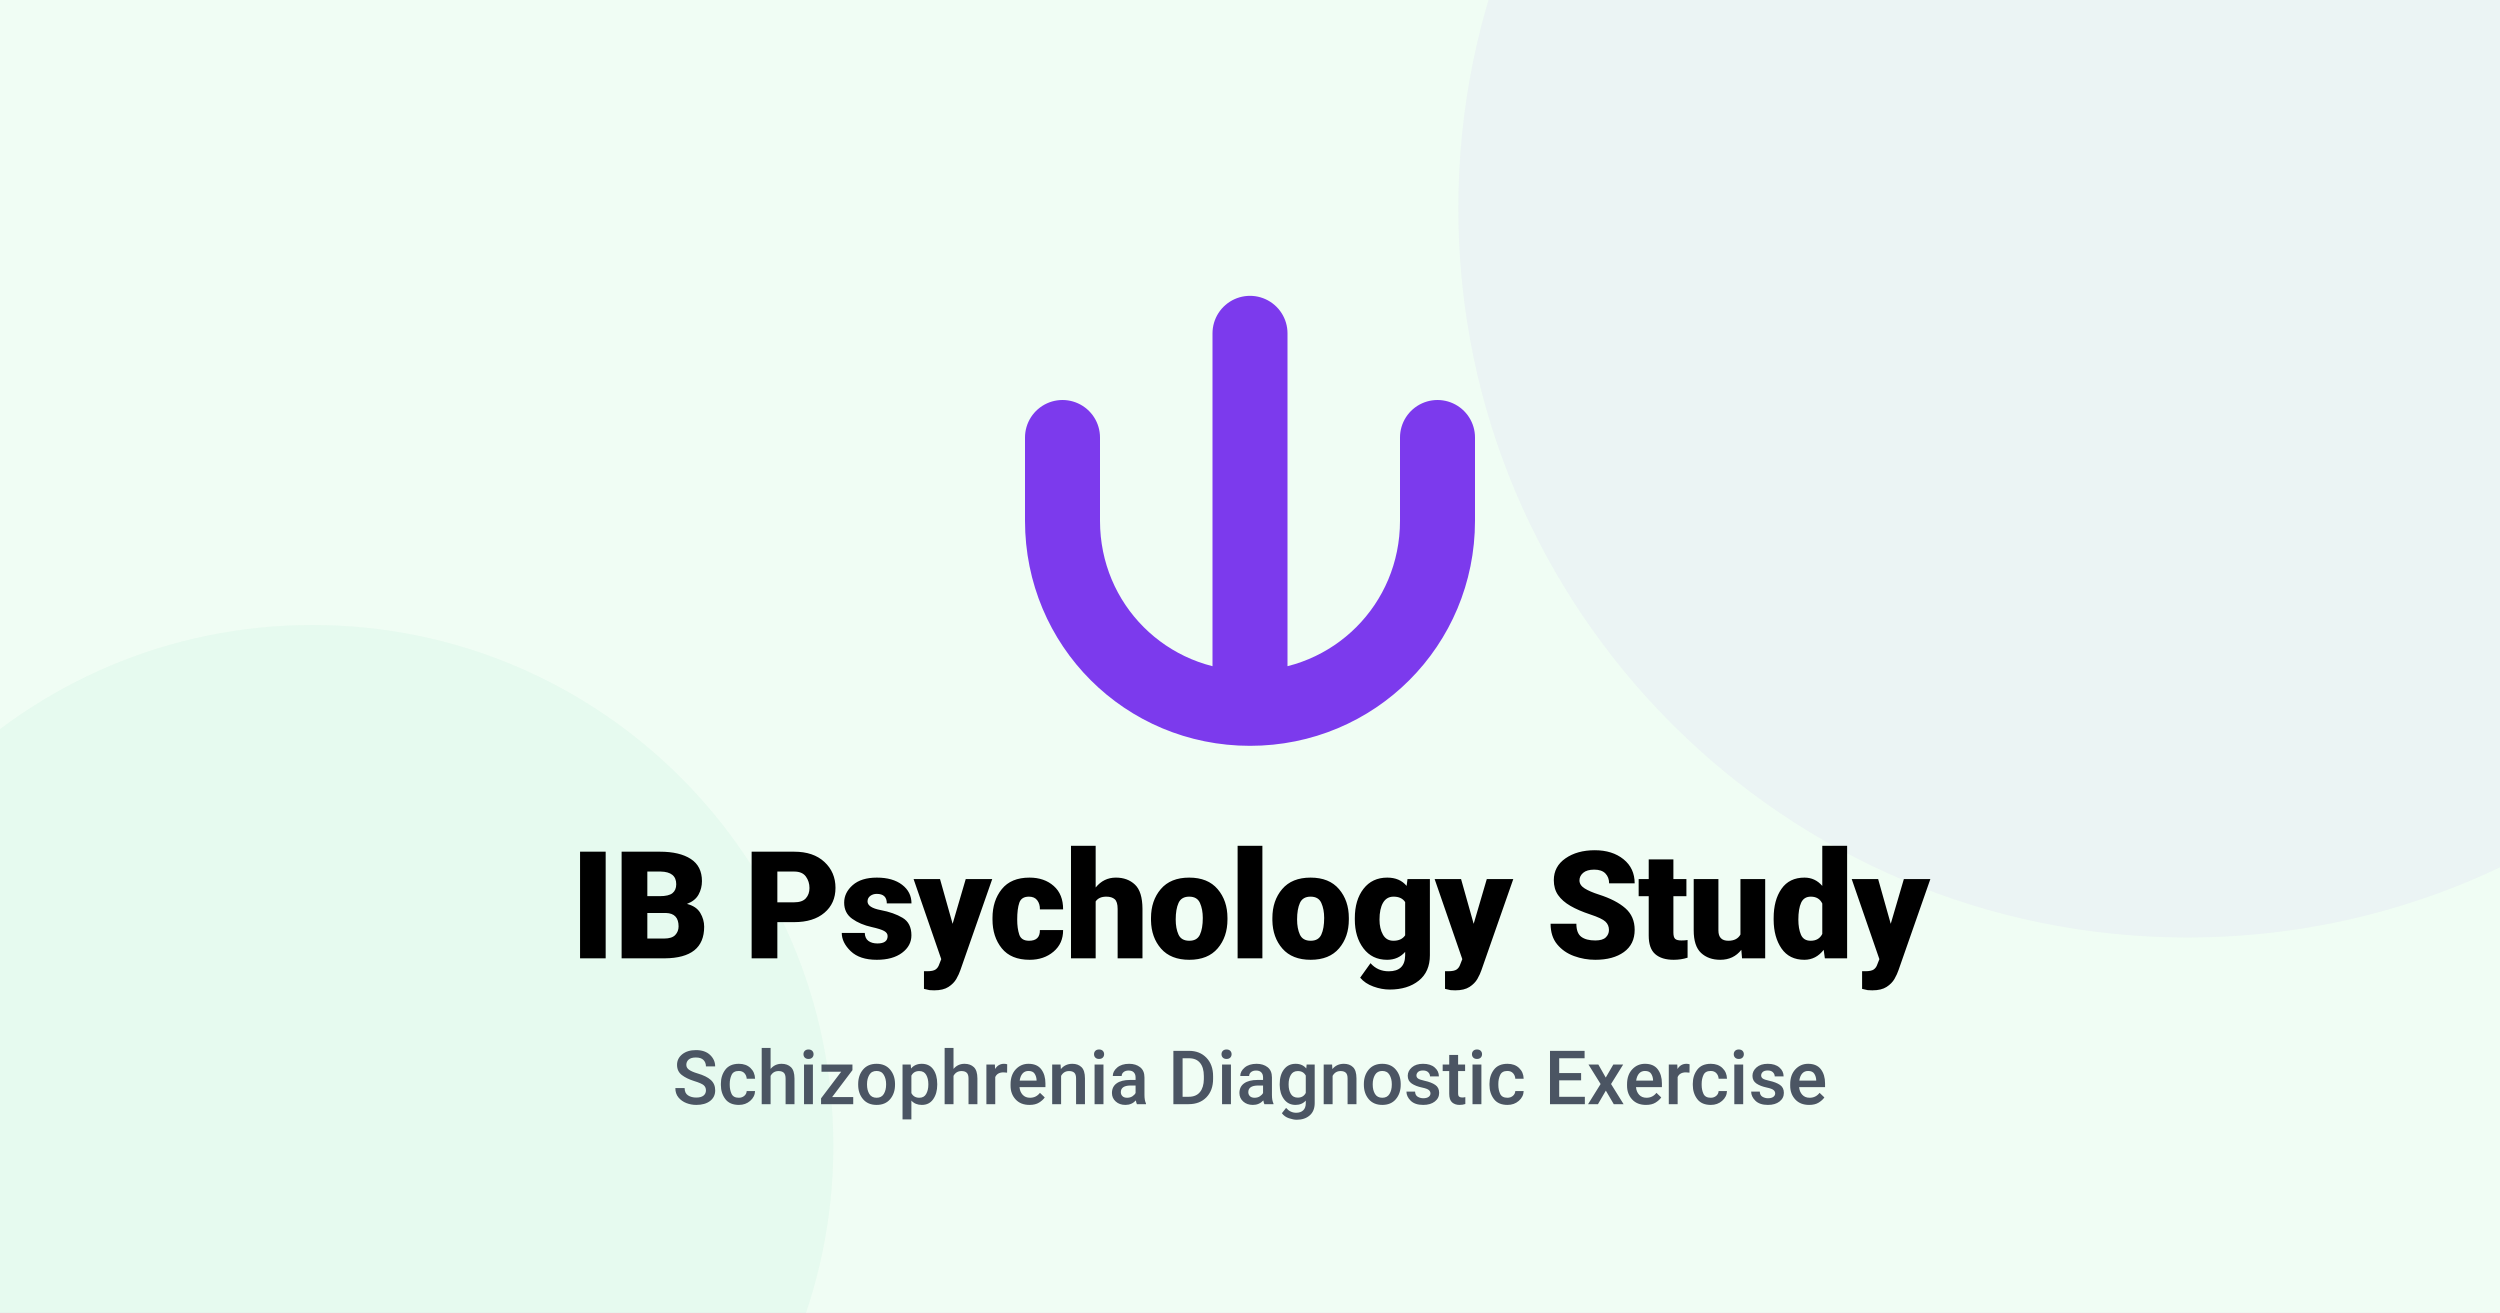
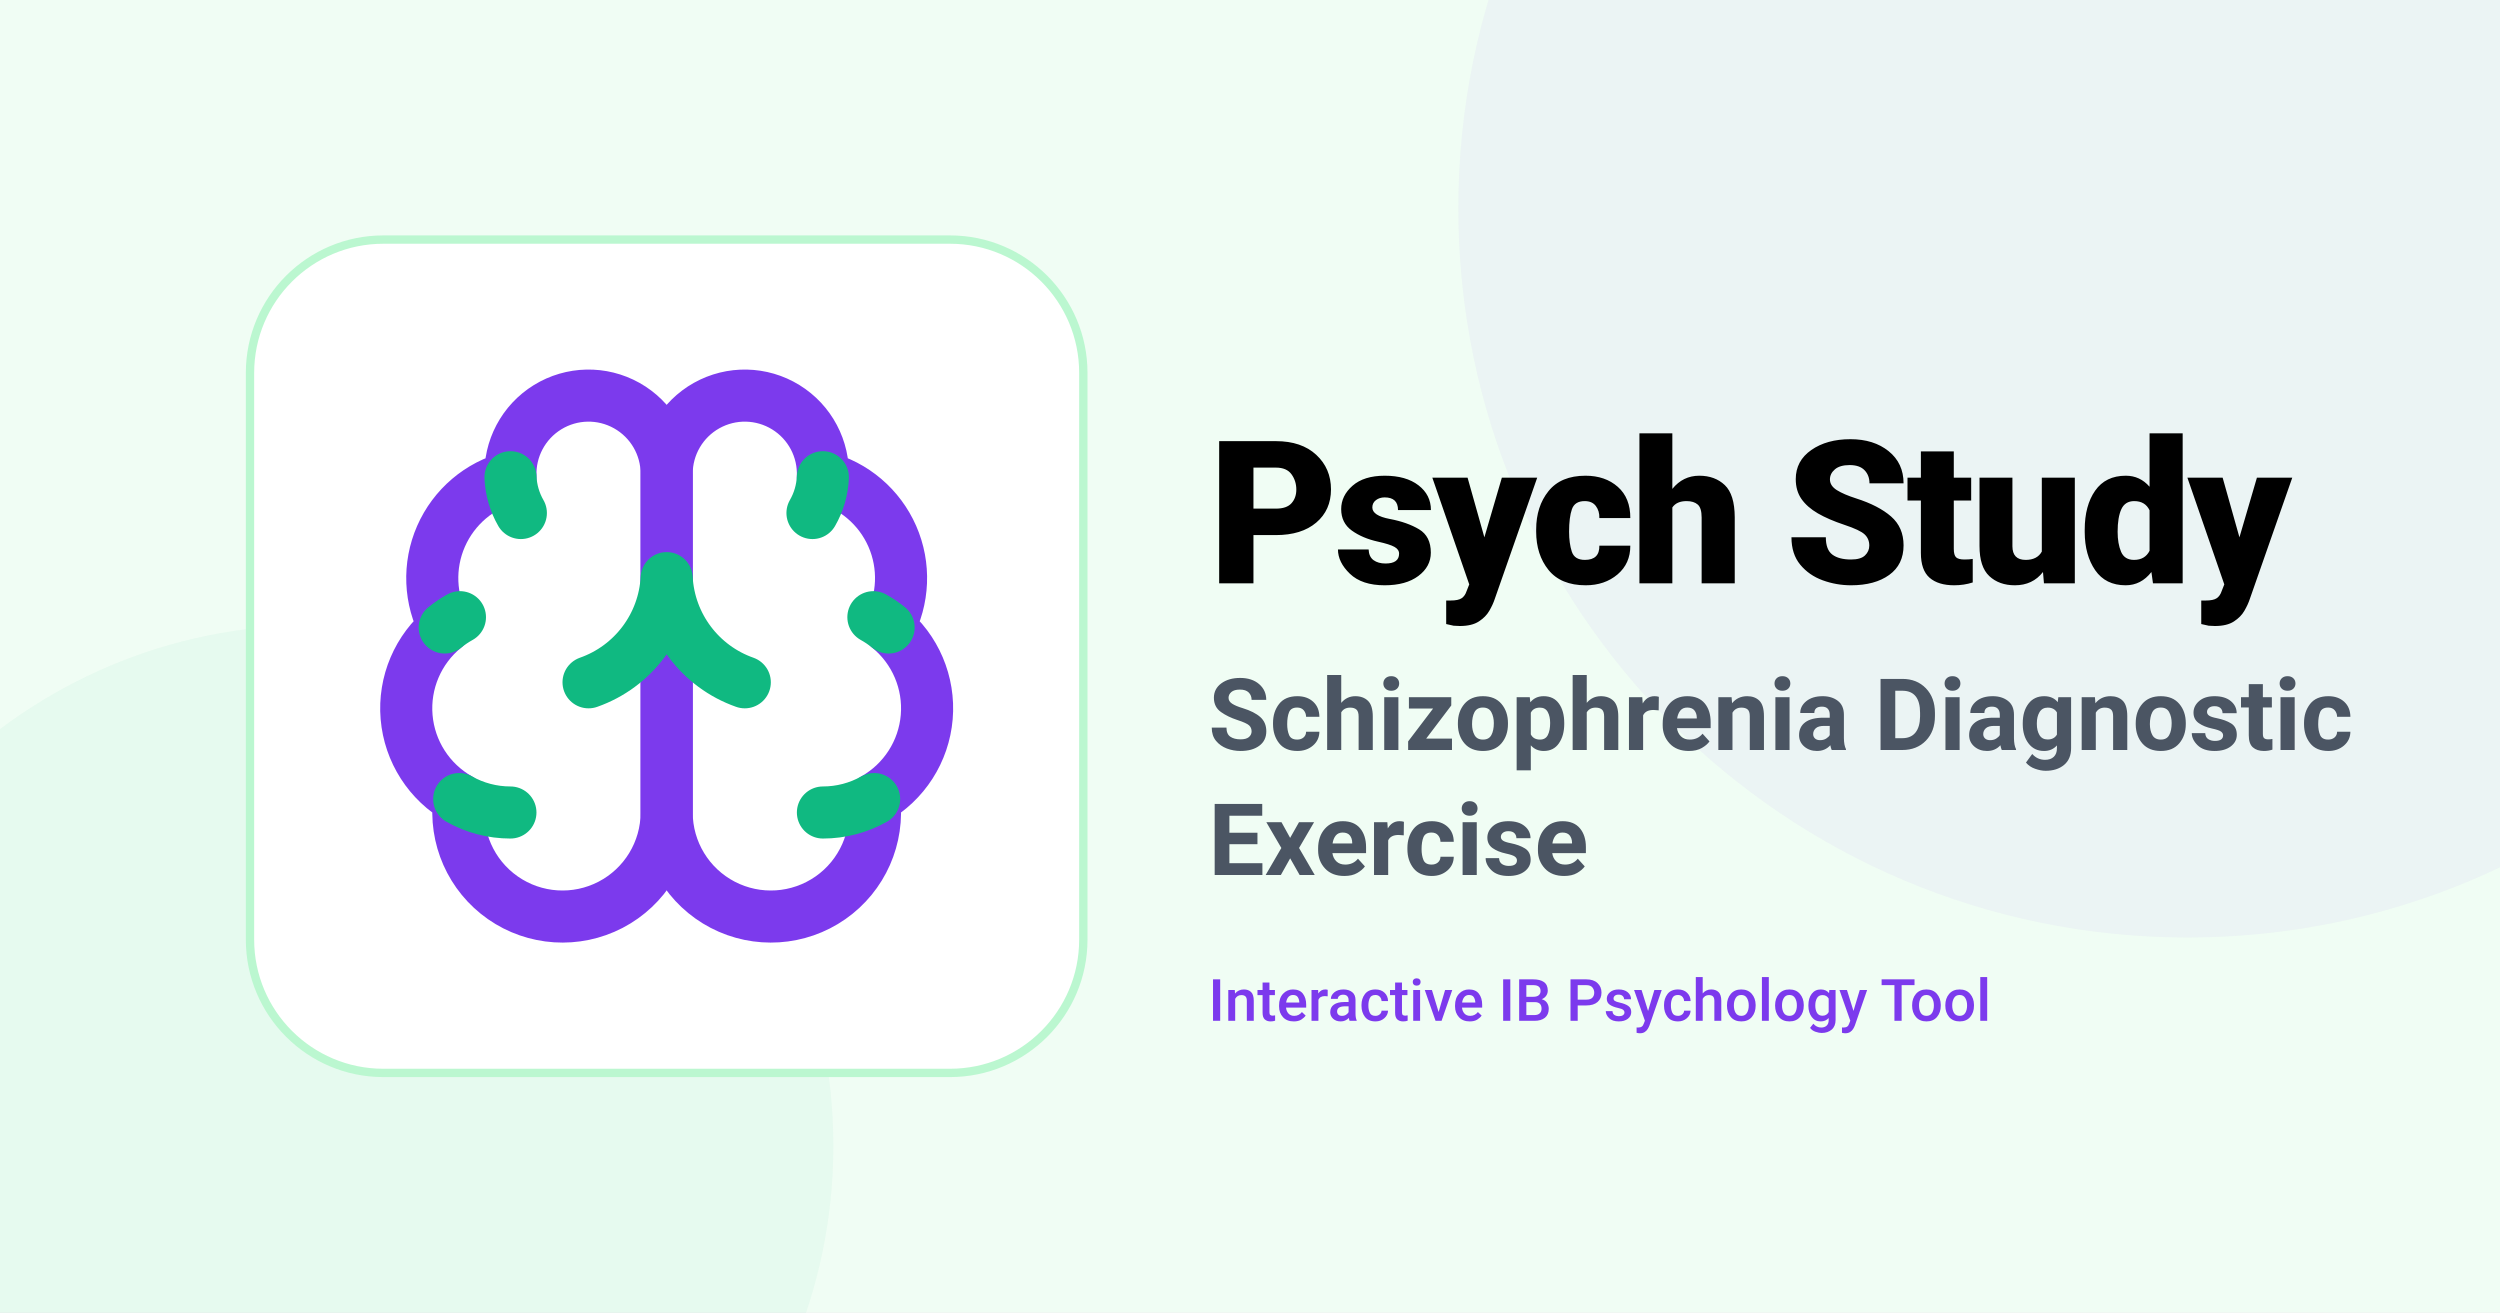
<svg xmlns="http://www.w3.org/2000/svg" viewBox="0 0 1200 630">
  <rect width="1200" height="630" fill="#F0FDF4" />
  <circle cx="1050" cy="100" r="350" fill="#7C3AED" opacity="0.05" />
  <circle cx="150" cy="550" r="250" fill="#10B981" opacity="0.05" />
-   <g transform="translate(0, -40)">
-     <path d="M600 200v180M510 250v40c0 50 40 90 90 90h0c50 0 90-40 90-90v-40" fill="none" stroke="#7C3AED" stroke-width="36" stroke-linecap="round" stroke-linejoin="round" />
+   <rect x="120" y="115" width="400" height="400" rx="64" fill="#ffffff" stroke="#bbf7d0" stroke-width="4" />
+   <g transform="translate(170, 165) scale(12.5)" fill="none" stroke-linecap="round" stroke-linejoin="round">
+     <path d="M12 5a3 3 0 1 0-5.997.125 4 4 0 0 0-2.526 5.77 4 4 0 0 0 .556 6.588A4 4 0 1 0 12 18Z" stroke="#7C3AED" stroke-width="2" />
+     <path d="M12 5a3 3 0 1 1 5.997.125 4 4 0 0 1 2.526 5.77 4 4 0 0 1-.556 6.588A4 4 0 1 1 12 18Z" stroke="#7C3AED" stroke-width="2" />
+     <path d="M15 13a4.5 4.5 0 0 1-3-4 4.5 4.5 0 0 1-3 4" stroke="#10B981" stroke-width="2" />
+     <path d="M17.599 6.5a3 3 0 0 0 .399-1.375" stroke="#10B981" stroke-width="2" />
+     <path d="M6.003 5.125A3 3 0 0 0 6.401 6.5" stroke="#10B981" stroke-width="2" />
+     <path d="M3.477 10.896a4 4 0 0 1 .585-.396" stroke="#10B981" stroke-width="2" />
+     <path d="M19.938 10.5a4 4 0 0 1 .585.396" stroke="#10B981" stroke-width="2" />
+     <path d="M6 18a4 4 0 0 1-1.967-.516" stroke="#10B981" stroke-width="2" />
+     <path d="M19.967 17.484A4 4 0 0 1 18 18" stroke="#10B981" stroke-width="2" />
  </g>
-   <text x="600" y="460" font-family="system-ui, -apple-system, BlinkMacSystemFont, 'Segoe UI', Roboto, sans-serif" font-size="72" font-weight="800" fill="#000000" text-anchor="middle" letter-spacing="-1">IB Psychology Study</text>
-   <text x="600" y="530" font-family="system-ui, -apple-system, BlinkMacSystemFont, 'Segoe UI', Roboto, sans-serif" font-size="36" font-weight="500" fill="#4B5563" text-anchor="middle">Schizophrenia Diagnostic Exercise</text>
+   <text x="580" y="280" font-family="system-ui, -apple-system, BlinkMacSystemFont, 'Segoe UI', Roboto, sans-serif" font-size="96" font-weight="800" fill="#000000" letter-spacing="-2">Psych Study</text>
+   <text x="580" y="360" font-family="system-ui, -apple-system, BlinkMacSystemFont, 'Segoe UI', Roboto, sans-serif" font-size="48" font-weight="600" fill="#4B5563">Schizophrenia Diagnostic</text>
+   <text x="580" y="420" font-family="system-ui, -apple-system, BlinkMacSystemFont, 'Segoe UI', Roboto, sans-serif" font-size="48" font-weight="600" fill="#4B5563">Exercise</text>
+   <text x="580" y="490" font-family="system-ui, -apple-system, BlinkMacSystemFont, 'Segoe UI', Roboto, sans-serif" font-size="28" font-weight="500" fill="#7C3AED">Interactive IB Psychology Tool</text>
</svg>
